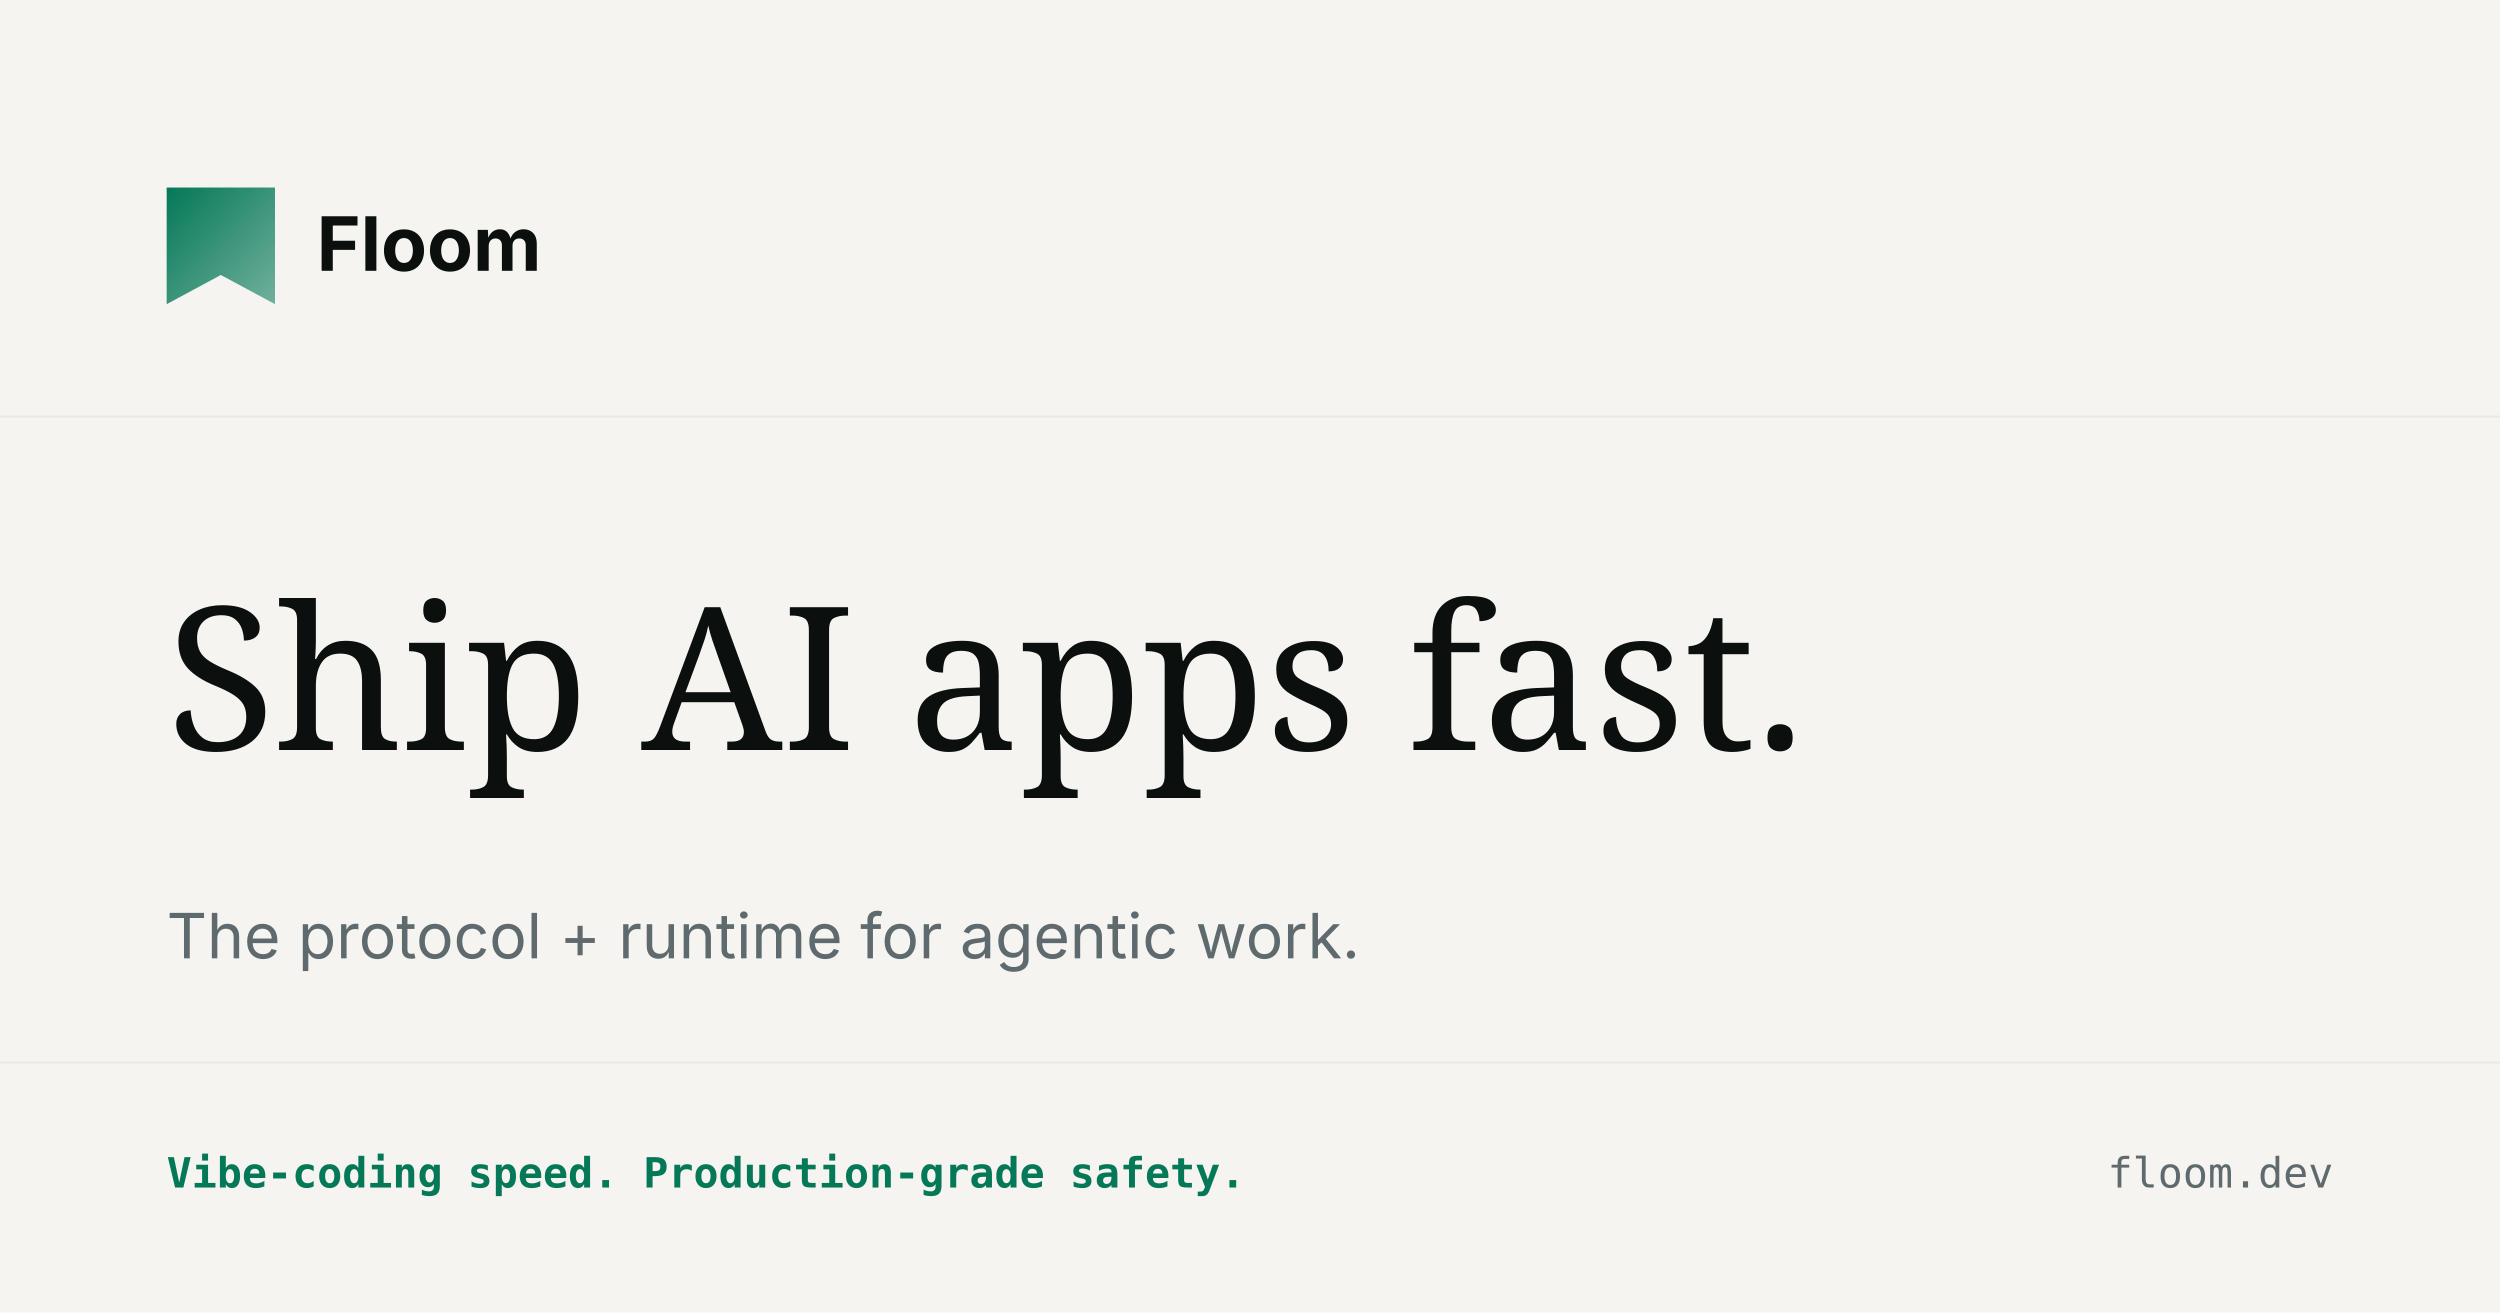
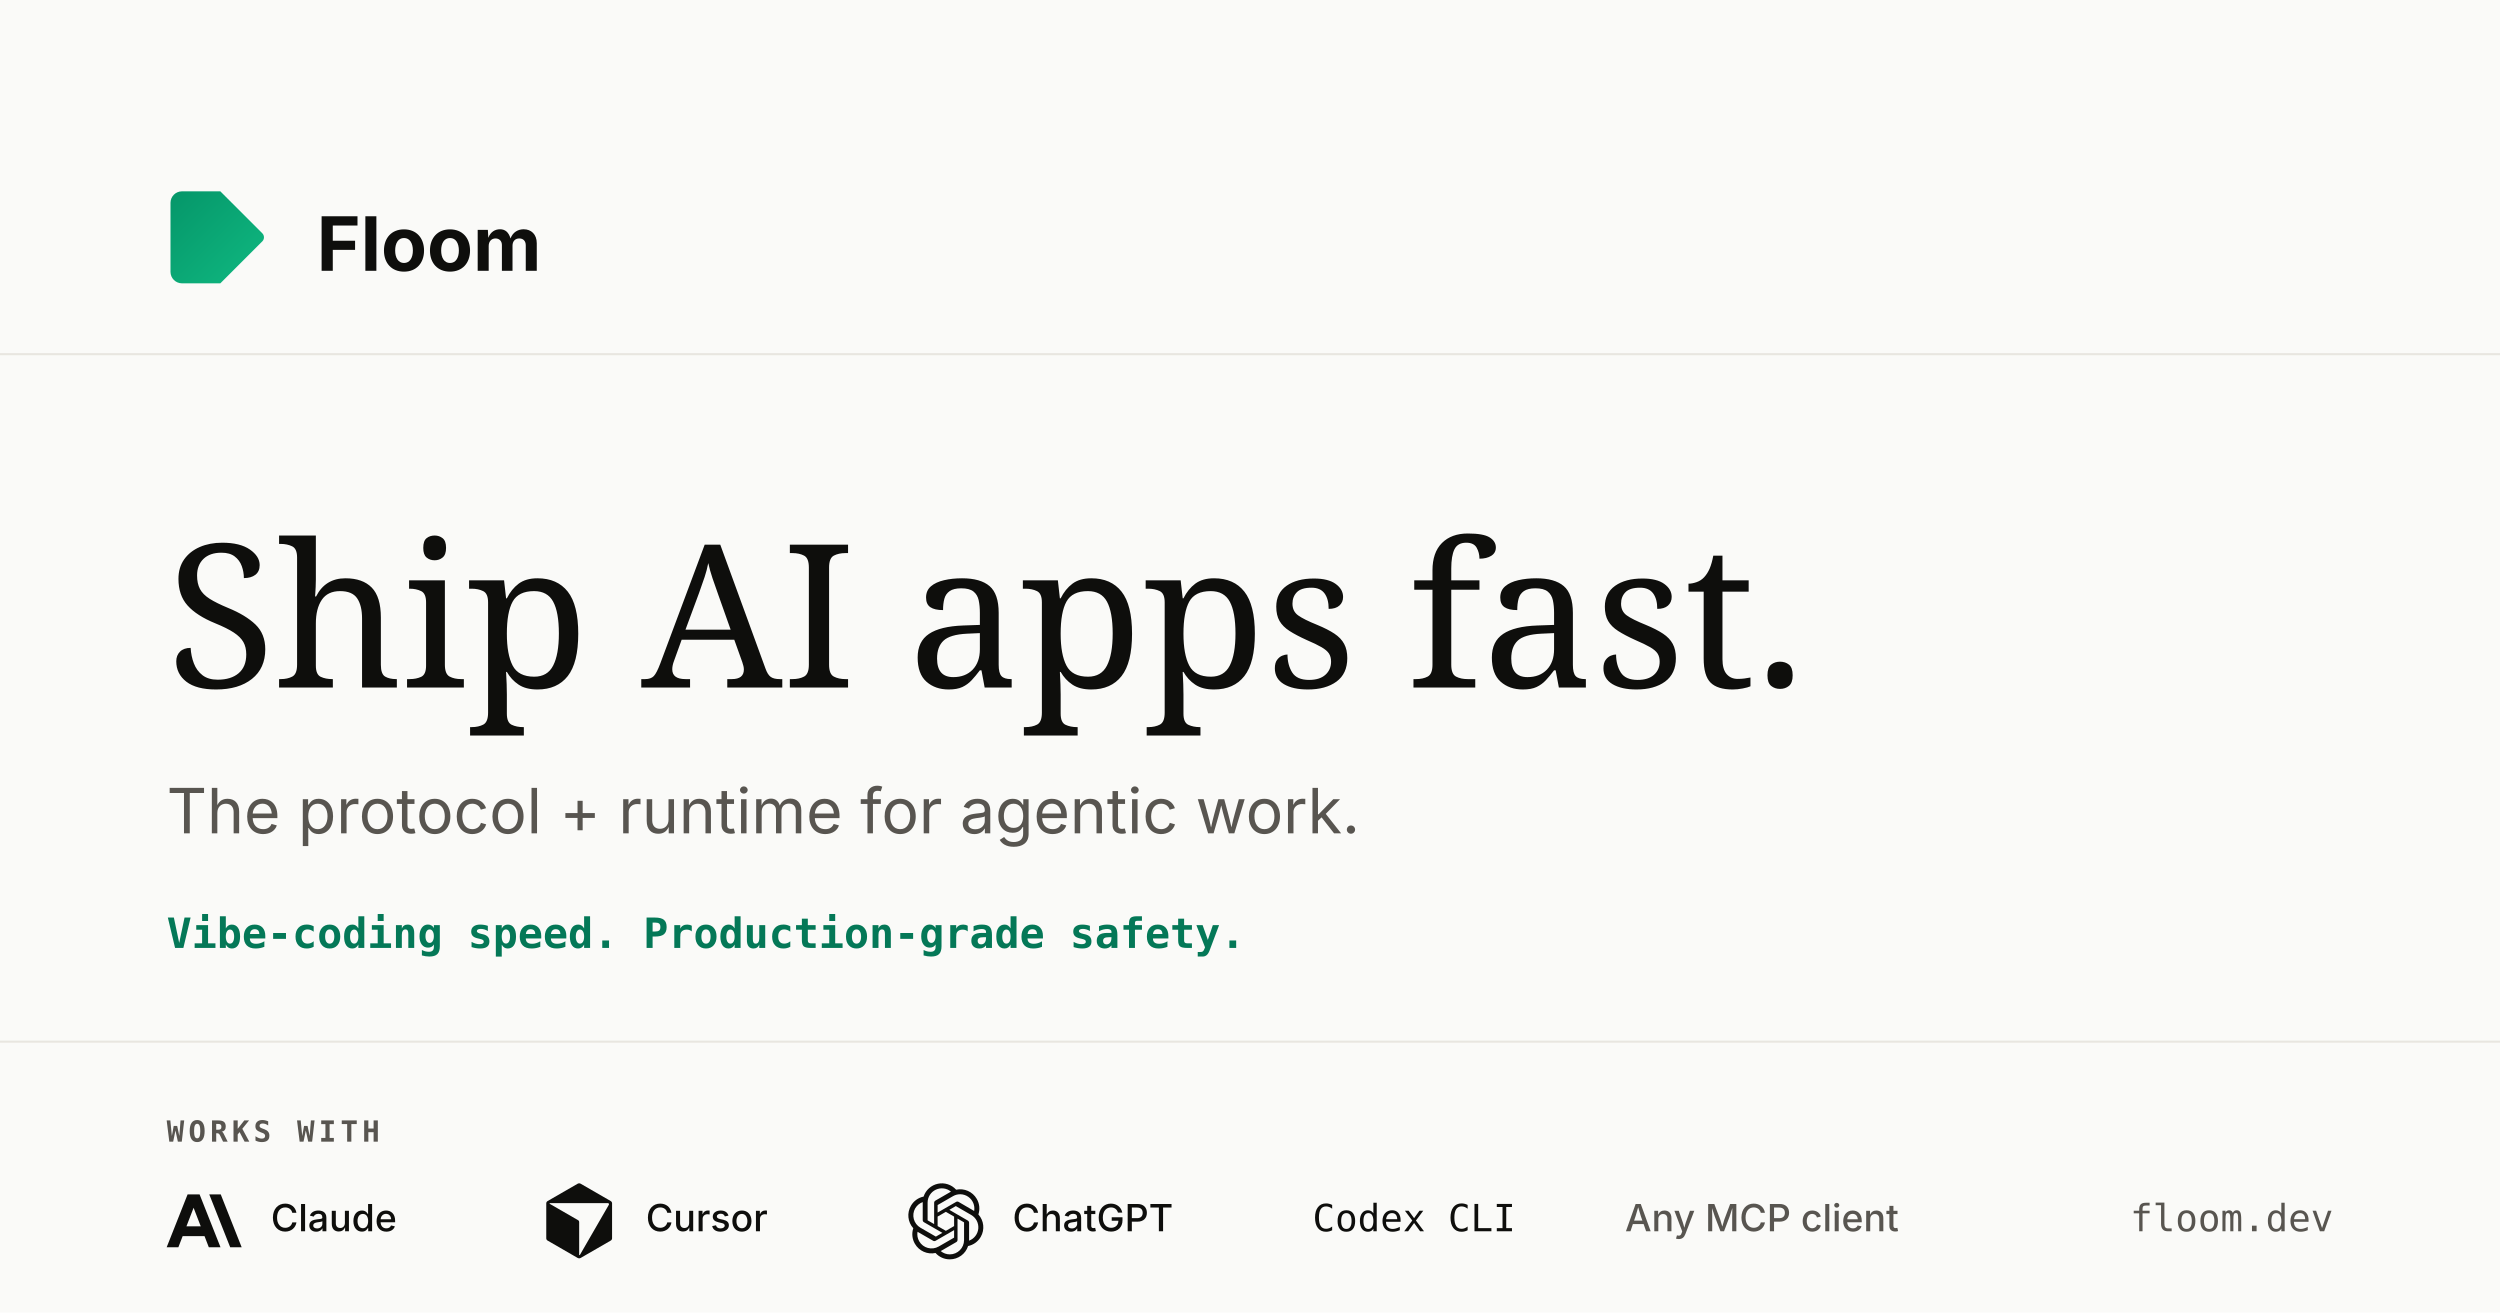
<svg xmlns="http://www.w3.org/2000/svg" width="1200" height="630" viewBox="0 0 1200 630">
  <defs>
    <linearGradient id="accent" x1="0" y1="0" x2="1" y2="1">
-       <stop offset="0%" stop-color="#047857" stop-opacity="1" />
-       <stop offset="100%" stop-color="#047857" stop-opacity="0.55" />
+       <stop offset="0%" stop-color="#059669" stop-opacity="1" />
+       <stop offset="100%" stop-color="#10b981" stop-opacity="1" />
    </linearGradient>
  </defs>
-   <rect width="1200" height="630" fill="#F5F4F0" />
-   <g stroke="#E2E2DD" stroke-width="1" opacity="0.6">
-     <line x1="0" y1="200" x2="1200" y2="200" />
-     <line x1="0" y1="510" x2="1200" y2="510" />
+   <rect width="1200" height="630" fill="#fafaf8" />
+   <g stroke="#e8e6e0" stroke-width="1">
+     <line x1="0" y1="170" x2="1200" y2="170" />
+     <line x1="0" y1="500" x2="1200" y2="500" />
  </g>
  <g transform="translate(80,90)">
-     <path d="M0 0 L52 0 L52 56 L26 42 L0 56 Z" fill="url(#accent)" />
-     <text x="72" y="40" font-family="Inter, 'Helvetica Neue', Arial, sans-serif" font-weight="700" font-size="36" fill="#0B0F0E">Floom</text>
+     <g transform="translate(0,0) scale(0.92)">
+       <path d="M8 2 h20 l22 22 a3 3 0 0 1 0 4 l-22 22 h-20 a6 6 0 0 1 -6 -6 v-36 a6 6 0 0 1 6 -6 z" fill="url(#accent)" />
+     </g>
+     <text x="72" y="40" font-family="Inter, 'Helvetica Neue', Arial, sans-serif" font-weight="700" font-size="36" fill="#0e0e0c">Floom</text>
  </g>
-   <text x="80" y="360" font-family="'DM Serif Display', Georgia, serif" font-size="96" fill="#0B0F0E">Ship AI apps fast.</text>
-   <text x="80" y="460" font-family="Inter, 'Helvetica Neue', Arial, sans-serif" font-size="30" fill="#5F6A6E">The protocol + runtime for agentic work.</text>
-   <text x="80" y="570" font-family="'JetBrains Mono', Menlo, monospace" font-size="20" fill="#047857" font-weight="600">Vibe-coding speed. Production-grade safety.</text>
-   <text x="1120" y="570" font-family="'JetBrains Mono', Menlo, monospace" font-size="20" fill="#5F6A6E" text-anchor="end">floom.dev</text>
+   <text x="80" y="330" font-family="'DM Serif Display', Georgia, serif" font-size="96" fill="#0e0e0c">Ship AI apps fast.</text>
+   <text x="80" y="400" font-family="Inter, 'Helvetica Neue', Arial, sans-serif" font-size="30" fill="#585550">The protocol + runtime for agentic work.</text>
+   <text x="80" y="455" font-family="'JetBrains Mono', Menlo, monospace" font-size="20" fill="#047857" font-weight="600">Vibe-coding speed. Production-grade safety.</text>
+   <text x="80" y="548" font-family="'JetBrains Mono', Menlo, monospace" font-size="14" fill="#585550" letter-spacing="2" font-weight="600">WORKS WITH</text>
+   <g transform="translate(80, 568) scale(1.5)" fill="#0e0e0c">
+     <path d="M17.304 3.541h-3.672l6.696 16.918H24Zm-10.608 0L0 20.459h3.744l1.369-3.553h7.005l1.369 3.553h3.744L10.536 3.541Zm-.371 10.223 2.291-5.946 2.291 5.946Z" />
+   </g>
+   <text x="130" y="591" font-family="Inter, 'Helvetica Neue', Arial, sans-serif" font-size="18" fill="#0e0e0c" font-weight="500">Claude</text>
+   <g transform="translate(260, 568) scale(1.5)" fill="#0e0e0c">
+     <path d="M11.503.131 1.891 5.678a.84.84 0 0 0-.42.726v11.188c0 .3.162.575.42.724l9.609 5.55a1 1 0 0 0 .998 0l9.61-5.55a.84.84 0 0 0 .42-.724V6.404a.84.84 0 0 0-.42-.726L12.497.131a1.01 1.01 0 0 0-.996 0M2.657 6.338h18.55c.263 0 .43.287.297.515L12.23 22.918c-.062.107-.229.064-.229-.06V12.335a.59.59 0 0 0-.295-.51l-9.11-5.257c-.109-.063-.064-.23.061-.23" />
+   </g>
+   <text x="310" y="591" font-family="Inter, 'Helvetica Neue', Arial, sans-serif" font-size="18" fill="#0e0e0c" font-weight="500">Cursor</text>
+   <g transform="translate(436, 568) scale(0.1406)" fill="#0e0e0c">
+     <path d="M239.184 106.203a64.716 64.716 0 0 0-5.576-53.103C219.452 28.459 191 15.784 163.213 21.74A65.586 65.586 0 0 0 52.096 45.22a64.716 64.716 0 0 0-43.23 31.36c-14.31 24.602-11.061 55.634 8.033 76.74a64.665 64.665 0 0 0 5.525 53.102c14.174 24.65 42.644 37.324 70.446 31.36a64.72 64.72 0 0 0 48.754 21.744c28.481.025 53.714-18.361 62.414-45.481a64.767 64.767 0 0 0 43.229-31.36c14.137-24.558 10.875-55.423-8.083-76.483Zm-97.56 136.338a48.397 48.397 0 0 1-31.105-11.255l1.535-.87 51.67-29.825a8.595 8.595 0 0 0 4.247-7.367v-72.85l21.845 12.636c.218.111.37.32.409.563v60.367c-.056 26.818-21.783 48.545-48.601 48.601Zm-104.466-44.61a48.345 48.345 0 0 1-5.781-32.589l1.534.921 51.722 29.826a8.339 8.339 0 0 0 8.441 0l63.181-36.425v25.221a.87.87 0 0 1-.358.665l-52.335 30.184c-23.257 13.398-52.97 5.431-66.404-17.803ZM23.549 85.38a48.499 48.499 0 0 1 25.58-21.333v61.39a8.288 8.288 0 0 0 4.195 7.316l62.874 36.272-21.845 12.636a.819.819 0 0 1-.767 0L41.353 151.53c-23.211-13.454-31.171-43.144-17.804-66.405v.256Zm179.466 41.695-63.08-36.63L161.73 77.86a.819.819 0 0 1 .768 0l52.233 30.184a48.6 48.6 0 0 1-7.316 87.635v-61.391a8.544 8.544 0 0 0-4.4-7.213Zm21.742-32.69-1.535-.922-51.619-30.081a8.39 8.39 0 0 0-8.492 0L99.98 99.808V74.587a.716.716 0 0 1 .307-.665l52.233-30.133a48.652 48.652 0 0 1 72.236 50.391v.205ZM88.061 139.097l-21.845-12.585a.87.87 0 0 1-.41-.614V65.685a48.652 48.652 0 0 1 79.757-37.346l-1.535.87-51.67 29.825a8.595 8.595 0 0 0-4.246 7.367l-.051 72.697Zm11.868-25.58 28.138-16.217 28.188 16.218v32.434l-28.086 16.218-28.188-16.218-.052-32.434Z" />
+   </g>
+   <text x="486" y="591" font-family="Inter, 'Helvetica Neue', Arial, sans-serif" font-size="18" fill="#0e0e0c" font-weight="500">ChatGPT</text>
+   <text x="630" y="591" font-family="'JetBrains Mono', Menlo, monospace" font-size="18" fill="#0e0e0c" font-weight="500">Codex CLI</text>
+   <text x="780" y="591" font-family="Inter, 'Helvetica Neue', Arial, sans-serif" font-size="18" fill="#585550" font-weight="500">Any MCP client</text>
+   <text x="1120" y="591" font-family="'JetBrains Mono', Menlo, monospace" font-size="18" fill="#585550" text-anchor="end">floom.dev</text>
</svg>
